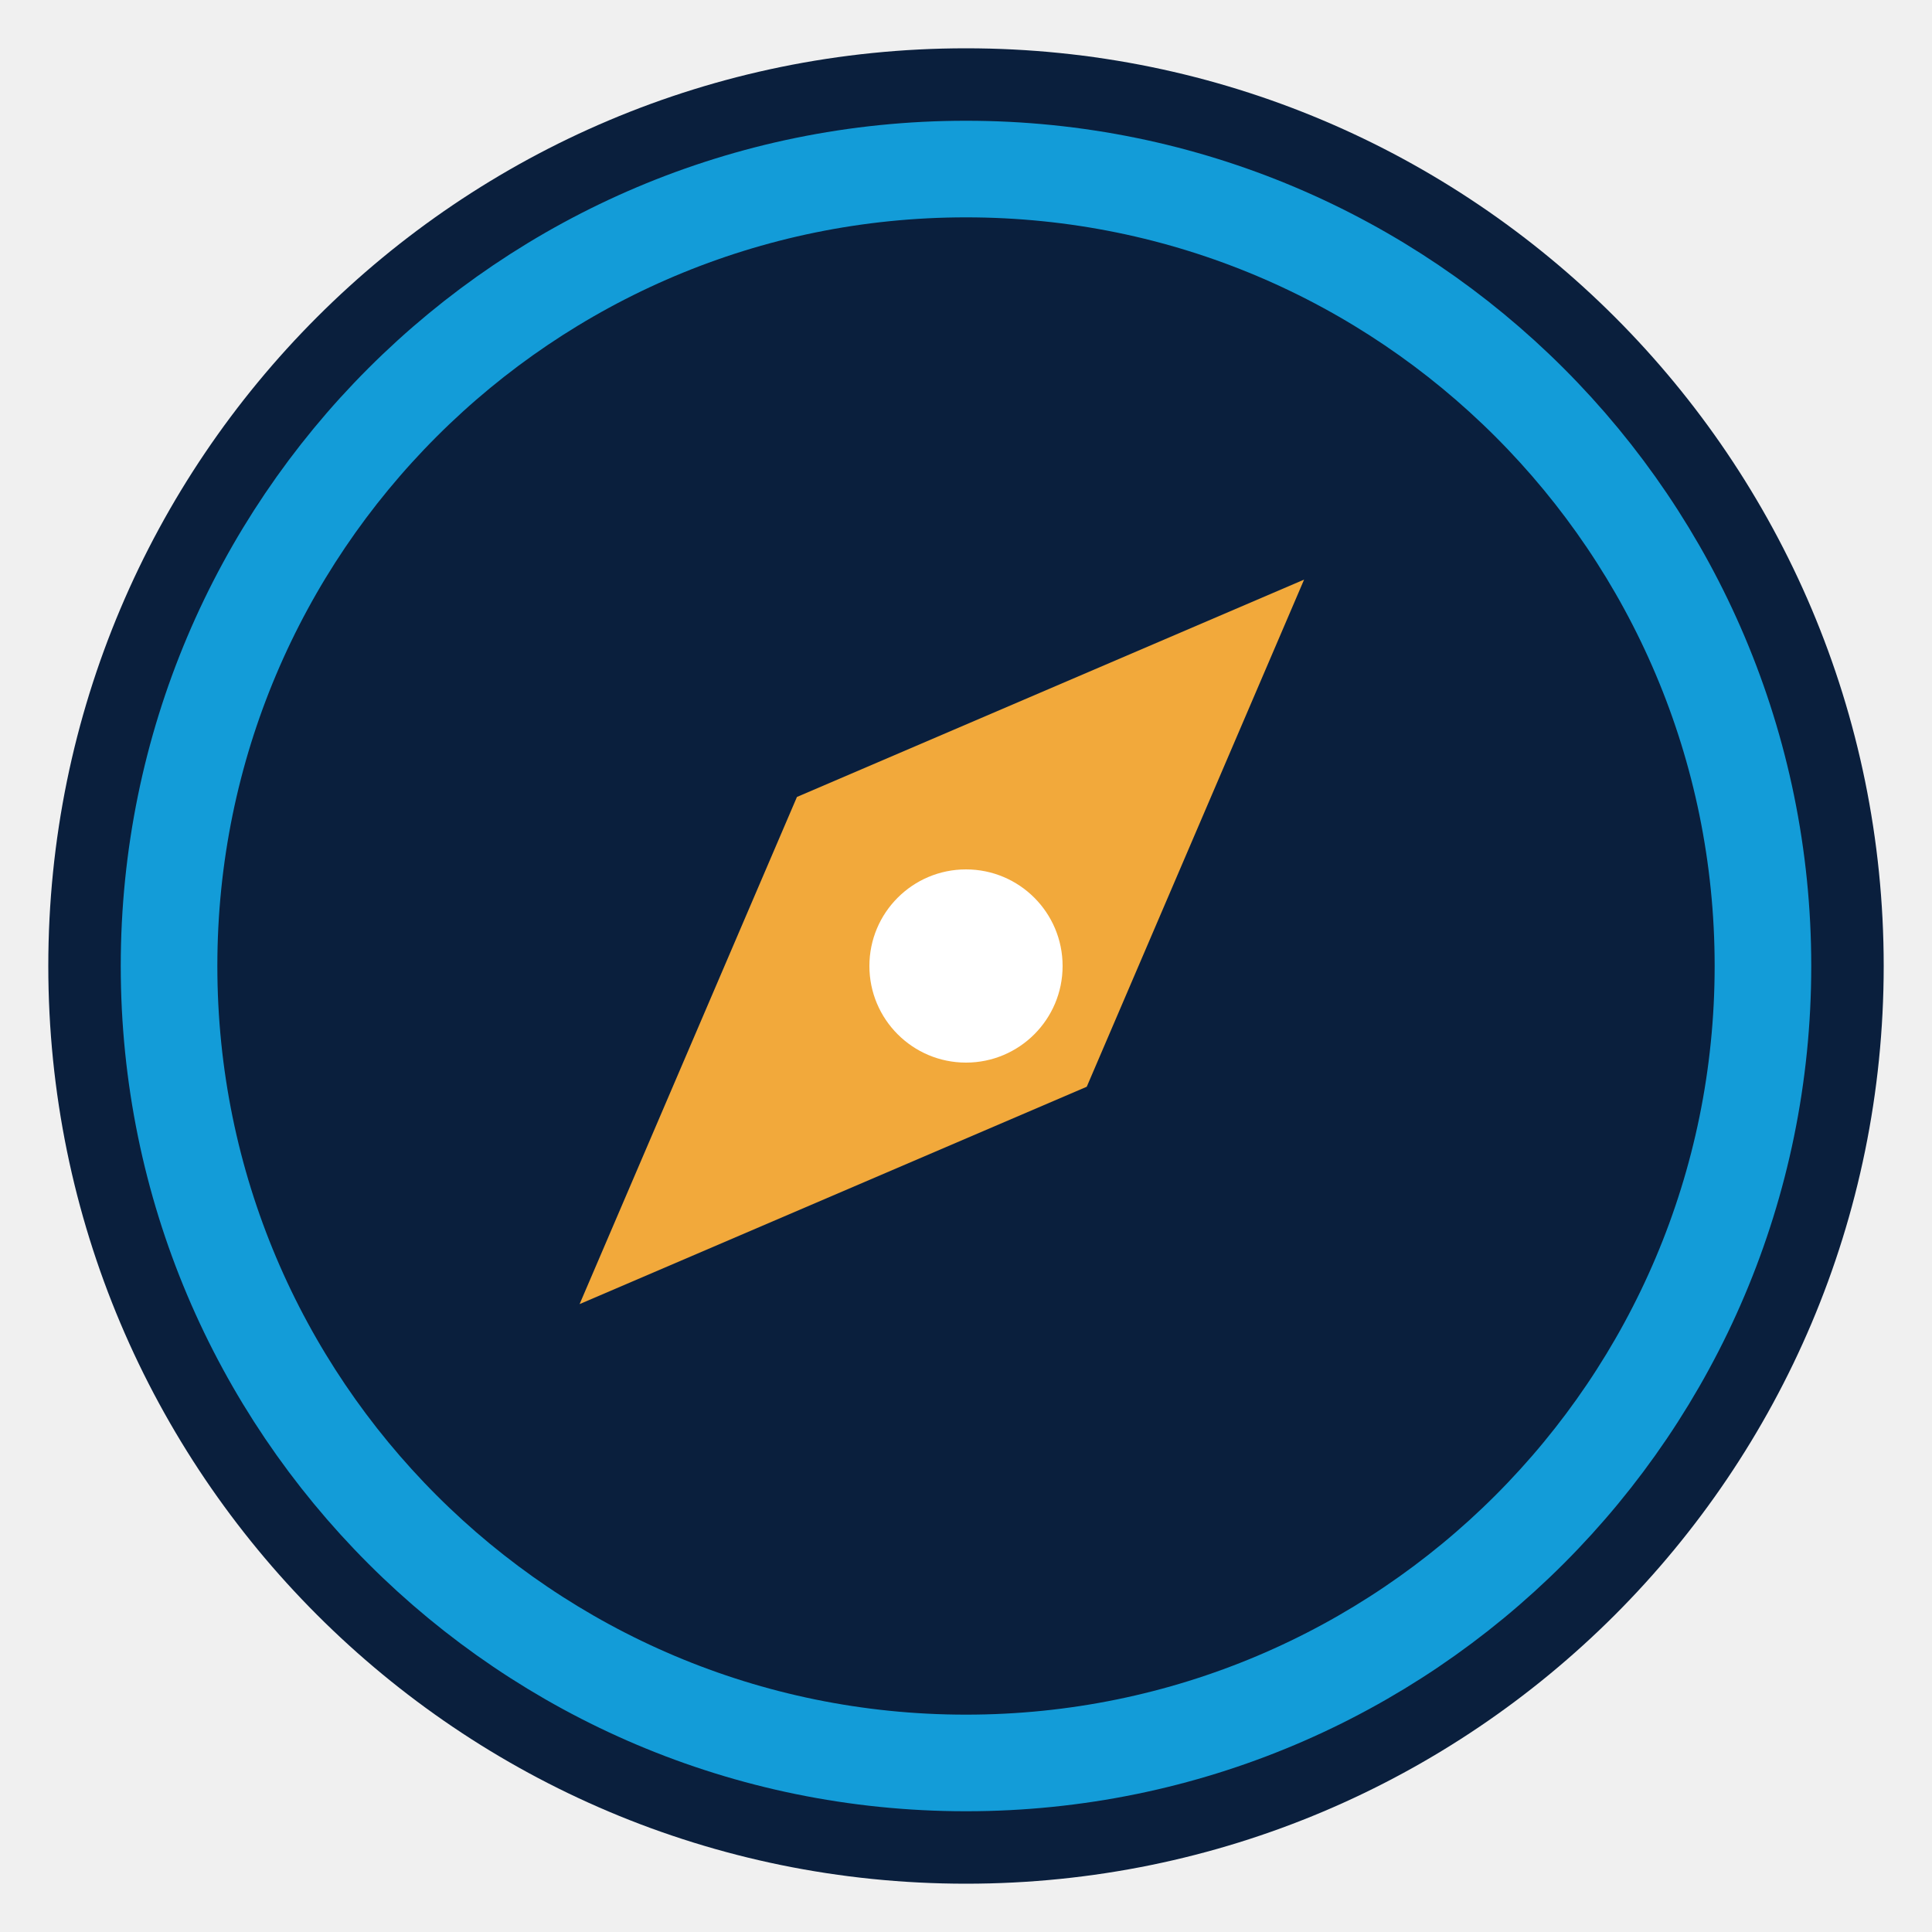
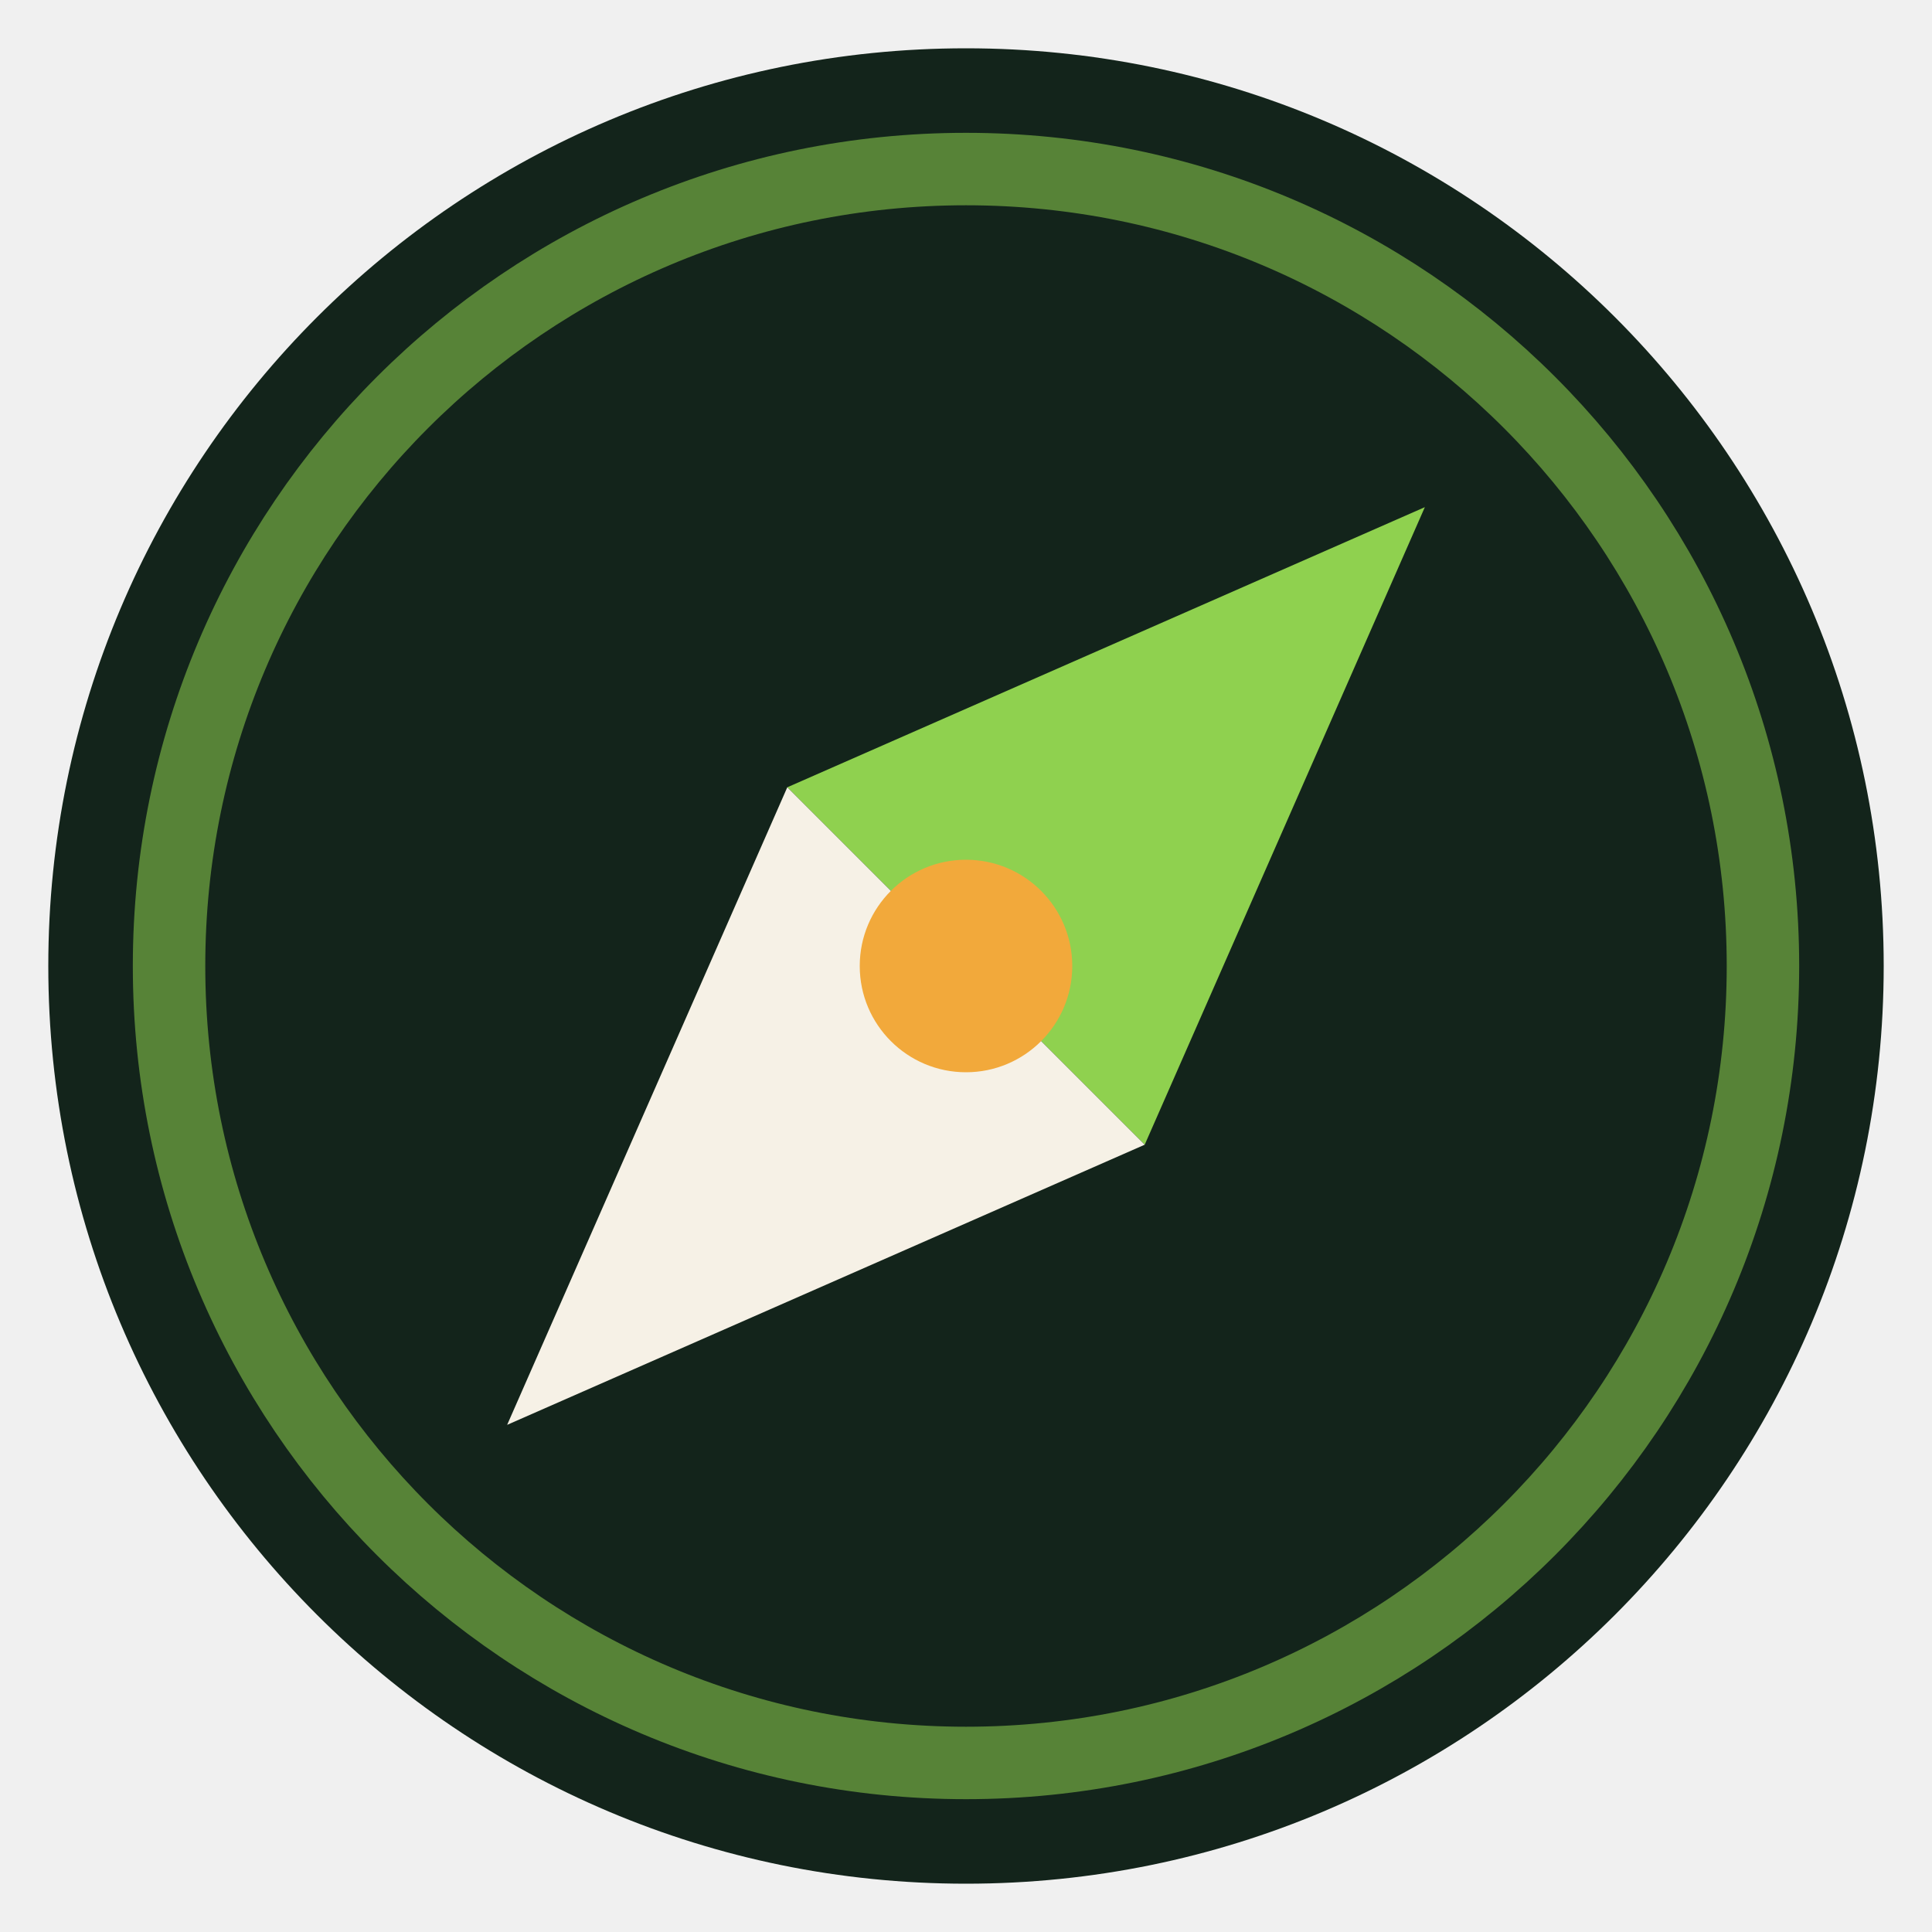
<svg xmlns="http://www.w3.org/2000/svg" viewBox="0 0 40 40">
-   <circle cx="20" cy="20" r="19" fill="#0A1F3D" />
-   <circle cx="20" cy="20" r="16.5" fill="none" stroke="#139CD8" stroke-width="2" />
-   <path d="M27 12L22.5 22.5 12 27l4.5-10.5L27 12z" fill="#F2A93B" />
-   <circle cx="20" cy="20" r="2" fill="#FFFFFF" />
+   <circle cx="20" cy="20" r="19" fill="#13241B" />
+   <circle cx="20" cy="20" r="16.5" fill="none" stroke="#8FD14F" stroke-width="1.5" stroke-opacity="0.55" />
+   <path d="M23.7 23.7L29.5 10.5 16.3 16.3Z" fill="#8FD14F" />
+   <path d="M23.7 23.7L10.5 29.5 16.3 16.3Z" fill="#F6F1E6" />
+   <circle cx="20" cy="20" r="2.2" fill="#F2A93B" />
</svg>
